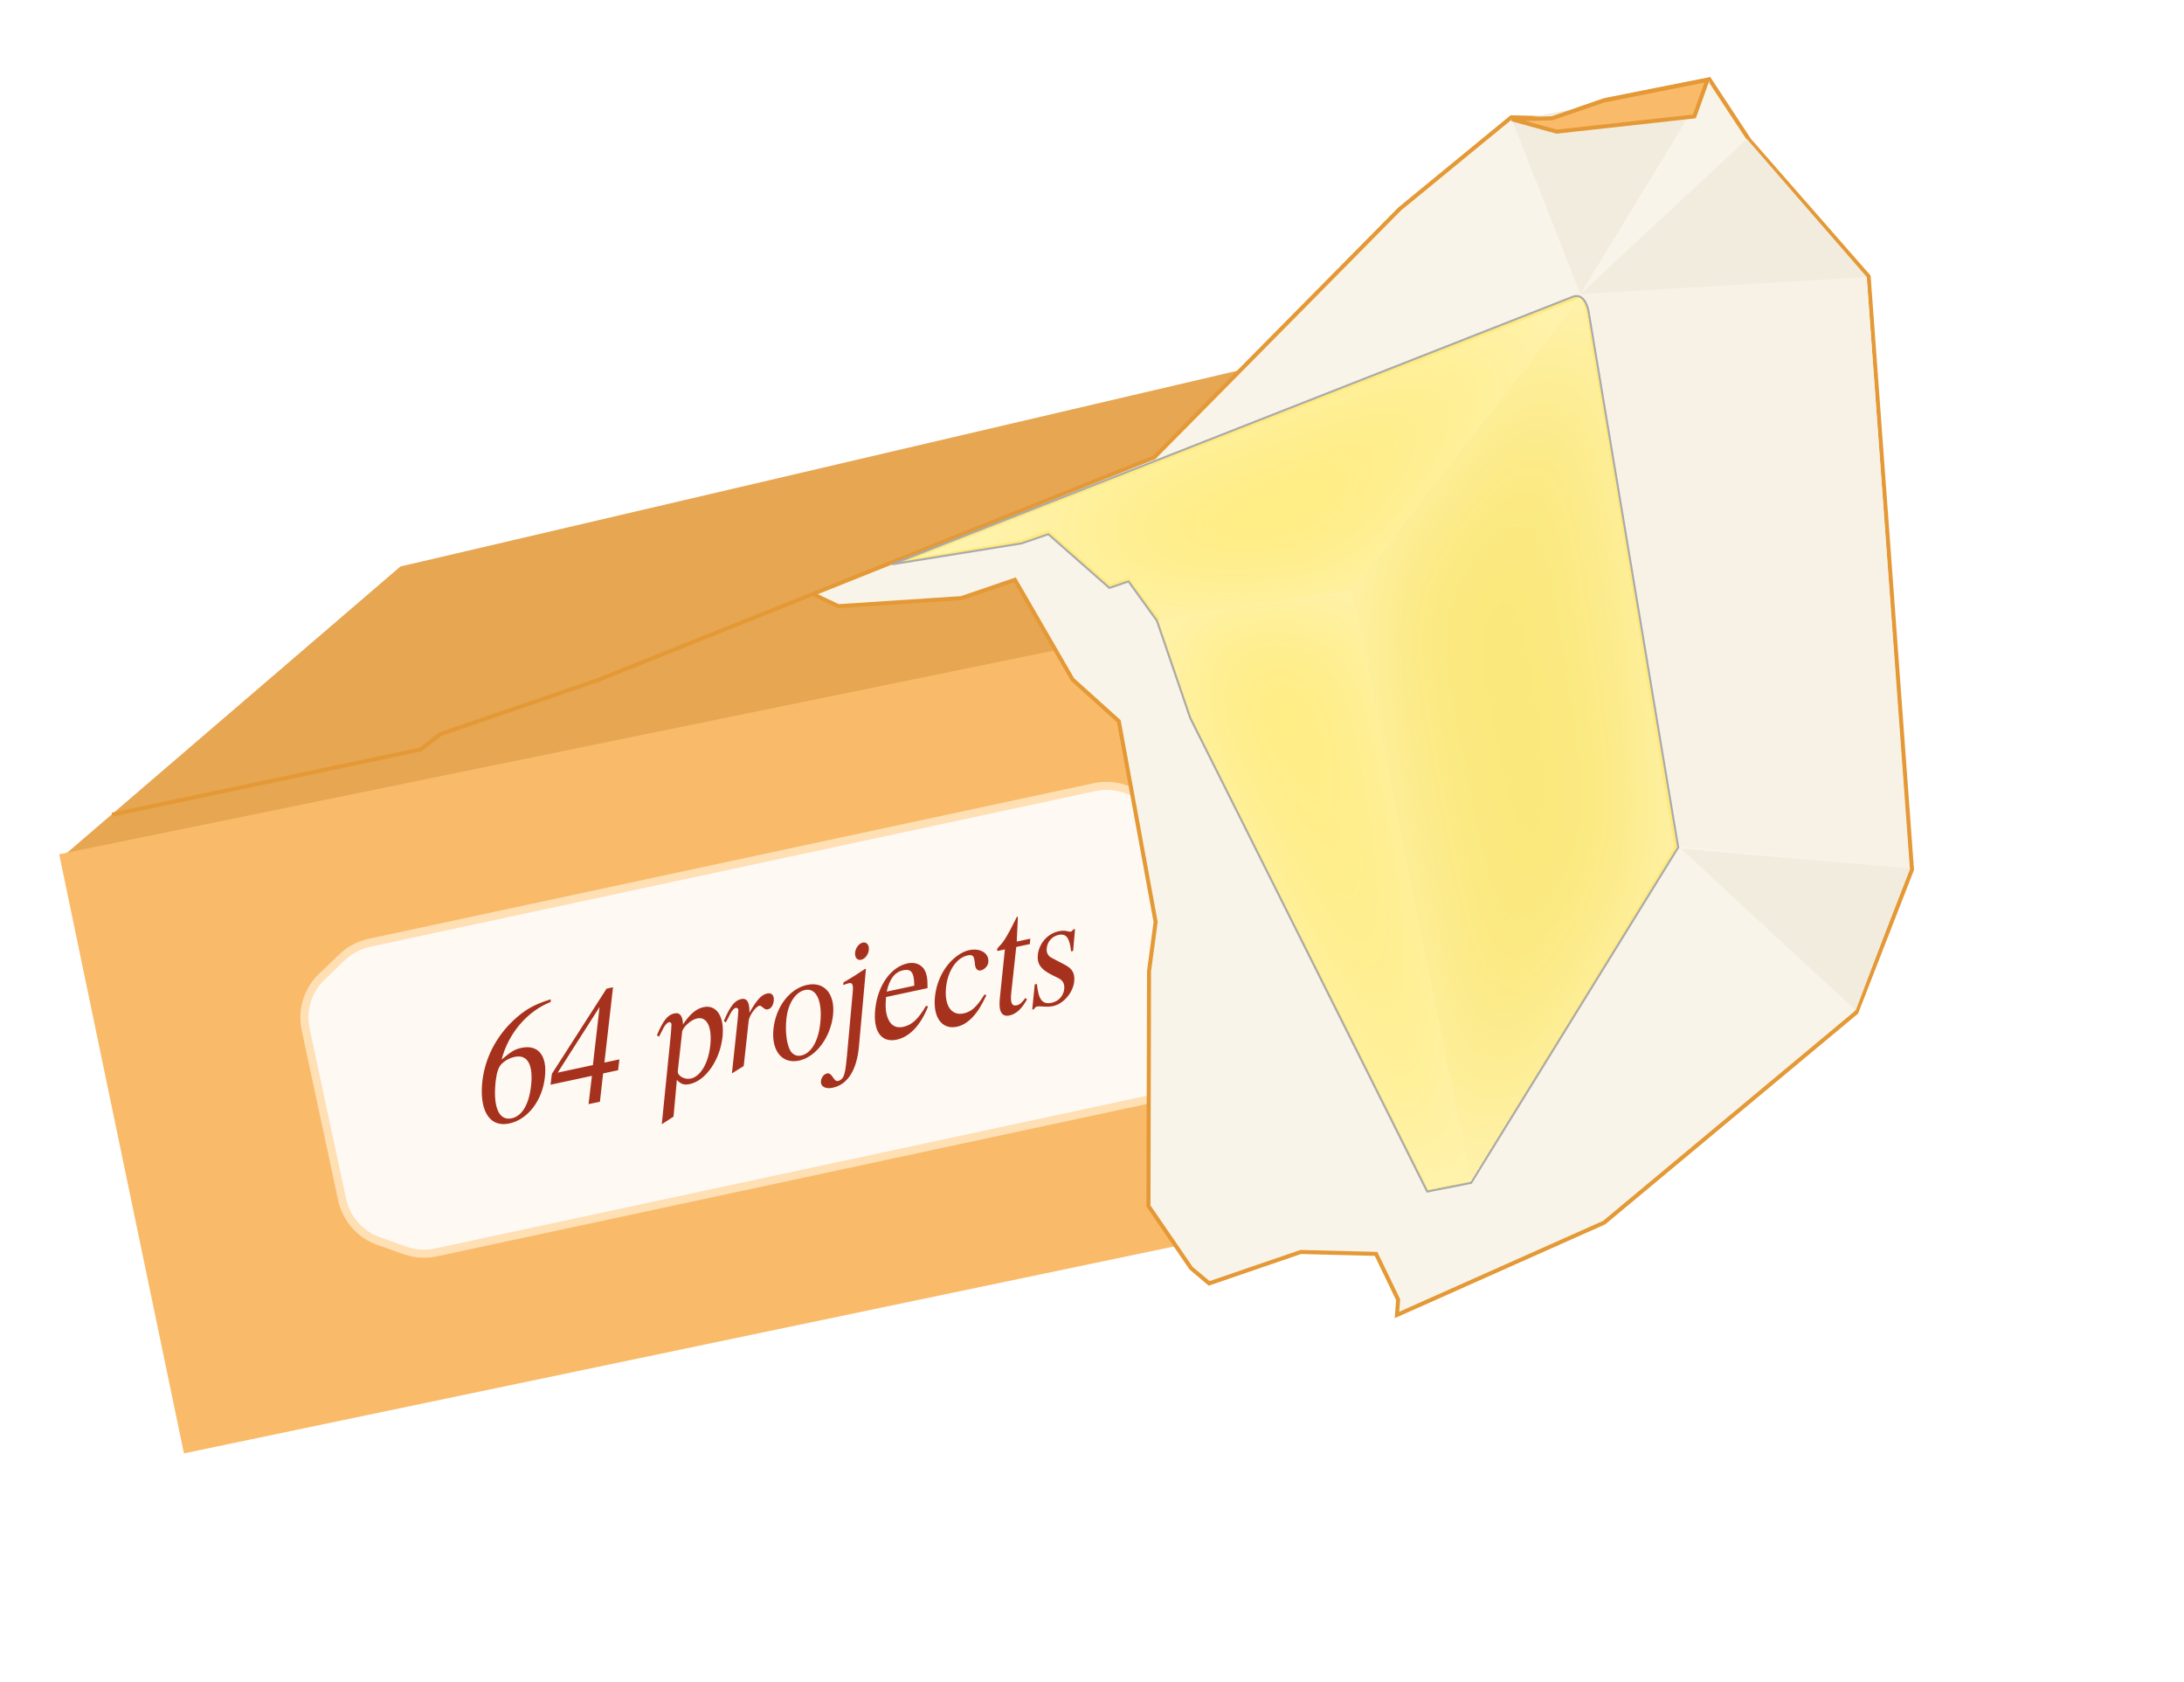
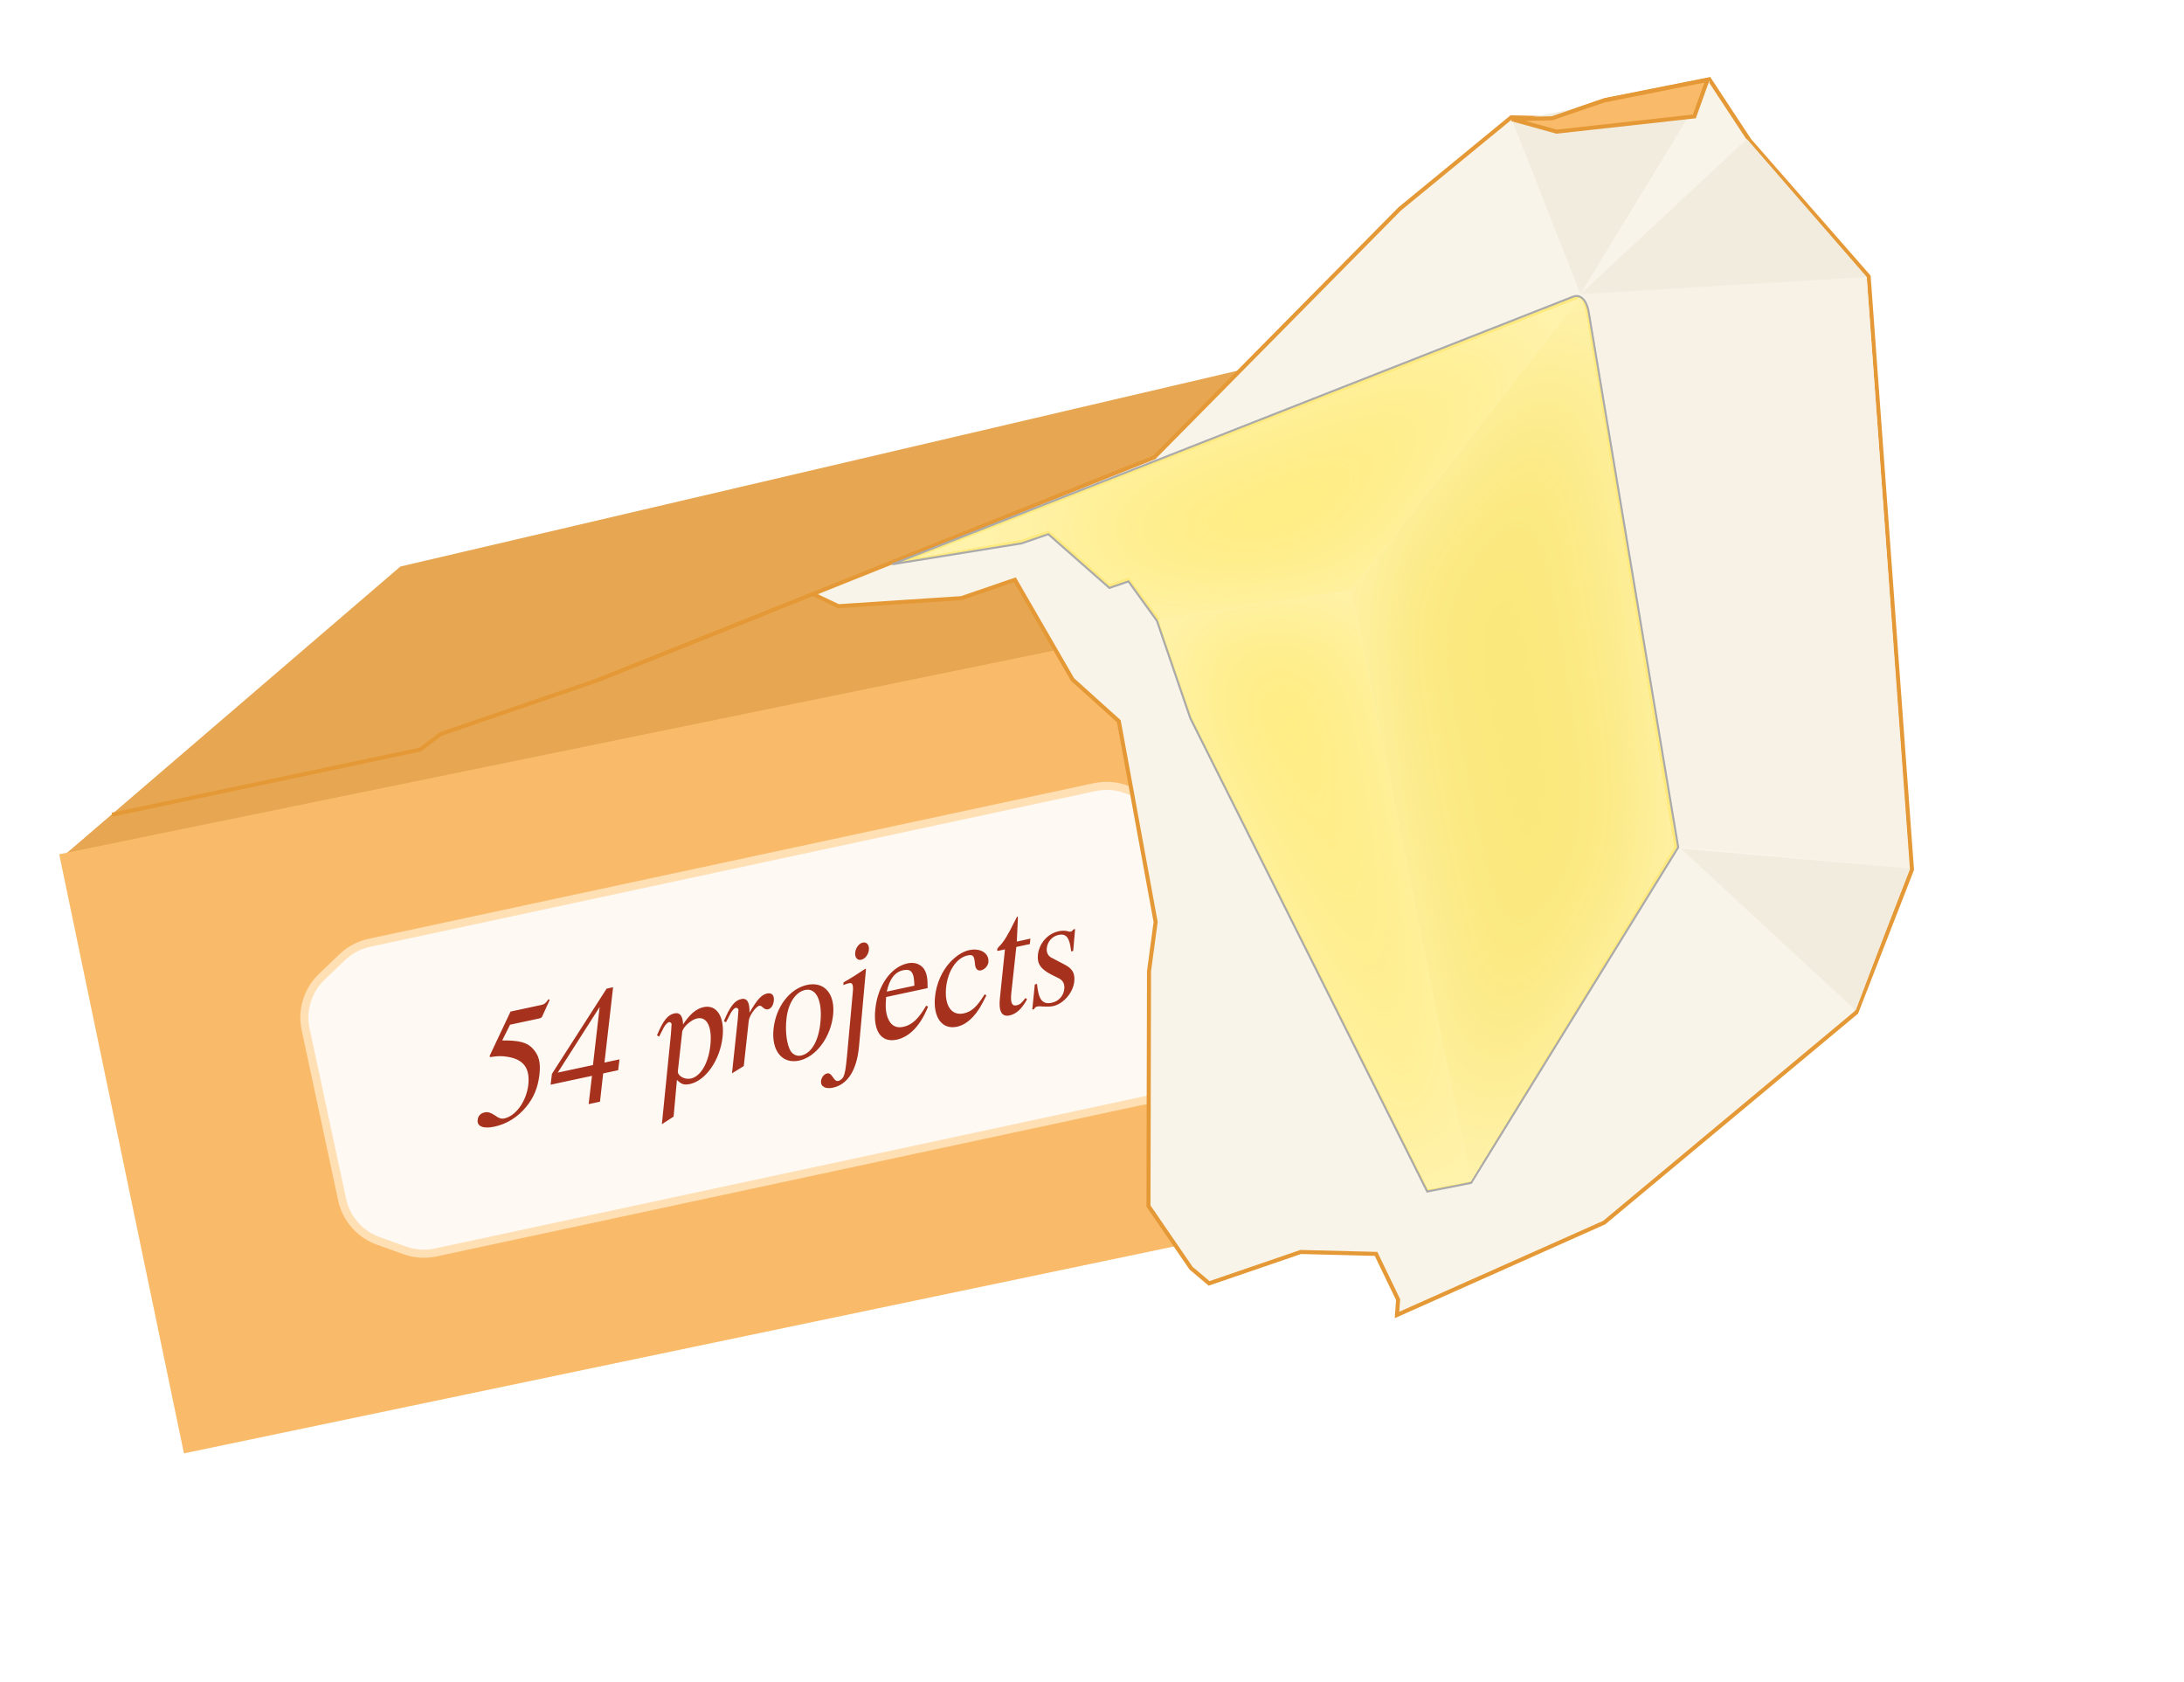
<svg xmlns="http://www.w3.org/2000/svg" width="200" height="154" fill="none">
-   <path d="M145.029 26.526 123.761 54.28 5.541 78.594l31.123-26.725 108.365-25.343Z" fill="#E7A651" />
-   <path d="m153.462 77.584-18.694 30.678-11.753-53.504 22.098-28.251 8.349 51.077Z" fill="#F2AF58" />
-   <path d="m5.42 78.215 118.236-24.208 11.16 54.411-117.972 24.651L5.42 78.215Z" fill="#F9BB6A" />
-   <path d="M100.253 72.066 33.828 86.318a5.173 5.173 0 0 0-2.496 1.325l-1.867 1.791a5.174 5.174 0 0 0-1.477 4.82l3.342 15.577a5.173 5.173 0 0 0 3.324 3.789l2.438.868a5.178 5.178 0 0 0 2.82.184l66.425-14.252a5.17 5.17 0 0 0 2.496-1.325l1.867-1.791a5.173 5.173 0 0 0 1.477-4.819l-3.342-15.578a5.173 5.173 0 0 0-3.324-3.789l-2.438-.867a5.173 5.173 0 0 0-2.82-.185Z" fill="#FEF9F3" stroke="#FFDFB4" stroke-width=".739" />
-   <path d="M46.66 102.857c-2.024.434-2.767-1.478-2.485-3.897.25-2.08 1.24-4.015 2.823-5.52 1.084-1.003 1.878-1.46 3.437-1.946l-.008.243c-2.145.854-3.863 2.855-4.493 5.273.923-.772 1.22-.942 1.812-1.069 1.546-.332 2.39.712 2.151 2.698-.237 2.138-1.575 3.861-3.238 4.218Zm1.97-3.431c.219-1.937-.323-2.91-1.479-2.662a2.444 2.444 0 0 0-1.209.638c-.285.288-.444.745-.546 1.538-.271 2.402.28 3.704 1.466 3.45.939-.202 1.574-1.26 1.767-2.965Zm7.973-1.44-1.373.295-.292 2.588-1.04.223.306-2.59-3.787.812.12-.993 5.008-7.802.592-.128-.788 6.897 1.373-.294-.119.993Zm-2.309-.471.613-5.318-3.836 6.01 3.223-.692Zm11.874-2.609c-.222 2.134-1.538 4.034-2.998 4.348-.52.111-.797.02-1.185-.38-.106 1.126-.198 2.249-.307 3.361l-1.074.699.824-8.205c.031-.279.053-.813.065-.966-.007-.105-.133-.199-.234-.177-.13.028-.33.222-.483.497l-.426.832-.194-.125c.57-1.362.99-1.875 1.596-2.005.55-.118.776.302.791 1.01.63-.937 1.19-1.435 1.883-1.584 1.2-.257 1.926.872 1.742 2.695Zm-1.125.816c.182-1.687-.3-2.671-1.212-2.476-.563.12-1.322.813-1.365 1.245l-.397 3.578c-.043.432.612.806 1.19.682.896-.192 1.615-1.42 1.784-3.029Zm5.815-4.105c-.046.418-.236.731-.54.796-.159.035-.307-.024-.478-.184-.114-.112-.231-.162-.303-.147-.333.072-.924.909-.976 1.374-.157 1.379-.297 2.77-.455 4.15l-1.08.67c.18-1.627.342-3.264.523-4.89.03-.28.055-.798.07-.938-.007-.104-.147-.195-.248-.173-.13.028-.316.219-.469.493l-.426.833-.19-.11c.57-1.363.985-1.89 1.592-2.02.593-.128.769.41.751 1.244.708-1.21 1.1-1.642 1.62-1.753.419-.09.654.162.61.655Zm5.427 1.315c-.215 2.027-1.55 3.84-3.11 4.175-1.562.335-2.553-.903-2.346-2.898.215-2.027 1.476-3.688 3.08-4.033 1.576-.338 2.581.823 2.376 2.756Zm-1.17.75c.219-2.012-.352-3.265-1.393-3.042-.882.19-1.551 1.225-1.706 2.619-.11 1.036-.021 2.015.246 2.698.19.534.623.789 1.1.687.925-.199 1.58-1.307 1.754-2.962Zm4.449-6.73c-.04.448-.348.846-.71.924-.346.074-.588-.207-.548-.654.044-.432.348-.845.695-.92.361-.077.606.218.563.65Zm-1.793 3.061a3.04 3.04 0 0 0-.551.179l.023-.247a28.428 28.428 0 0 0 1.986-1.242l.067.03-.635 7.046c-.196 2.189-1.03 3.517-2.403 3.811-.665.143-1.126-.106-1.081-.6.033-.339.27-.647.558-.709.203-.043.346.062.548.367.18.278.303.358.491.318.174-.038.351-.197.45-.37.155-.335.222-.727.333-1.9l.53-5.844c.07-.665-.027-.9-.316-.839Zm7.213 2.141c-.675 1.718-1.686 2.781-2.871 3.036-1.417.303-2.177-.773-1.962-2.8.22-2.148 1.425-3.858 2.957-4.187.636-.137 1.178.065 1.5.51.255.413.342.818.332 1.758l-3.801.815c-.074.923-.033 1.398.151 1.903.27.698.739.975 1.418.83.795-.17 1.376-.704 2.095-1.932l.18.067Zm-1.256-1.907c-.02-1.22-.277-1.573-1.029-1.412-.751.161-1.238.78-1.5 1.955l2.529-.543Zm6.598.882c-.493 1.013-.796 1.502-1.202 1.936-.466.508-.957.826-1.492.94-1.373.295-2.21-.856-2.013-2.758.131-1.222.635-2.328 1.368-3.136.555-.587 1.164-.99 1.756-1.117 1.041-.224 1.845.284 1.764 1.103-.033.34-.353.68-.685.752-.29.062-.498-.135-.538-.535l-.033-.295c-.066-.515-.198-.638-.646-.542-.997.214-1.793 1.367-1.966 2.886-.185 1.673.466 2.667 1.608 2.422.709-.152 1.204-.591 1.91-1.74l.17.084Zm3.72.366c-.478.874-.982 1.345-1.603 1.478-.723.155-1.02-.386-.878-1.626l.457-4.422-.665.143c-.146-.12.062-.346.2-.481.337-.33.785-1.06 1.298-2.123.099-.173.18-.356.276-.543.058-.013.082.027.076.21l-.099 2.078 1.243-.267-.045.493-1.243.267-.453 4.164c-.103.93.033 1.278.495 1.179.275-.06.478-.239.794-.67l.147.12Zm4.041-6.204c.044-.009.107-.068.215-.197l.145-.031-.175 2.003-.188.04c-.134-1.256-.447-1.658-1.155-1.506a1.375 1.375 0 0 0-1.073 1.198c-.05.404.111.732.433.89l1.226.644c.698.364.927.799.856 1.525-.098 1.019-.994 2.058-1.934 2.26-.26.055-.561.06-.898.04-.293-.027-.43-.028-.56 0-.144.03-.196.072-.295.245l-.159.034.232-2.303.202-.043c.128 1.439.5 1.903 1.352 1.72a1.428 1.428 0 0 0 1.148-1.274c.04-.447-.121-.775-.527-.975l-.66-.327c-.97-.503-1.315-.988-1.234-1.807.119-1.069.898-1.946 1.91-2.163.303-.065.59-.066.832.003.13.047.235.04.307.024Z" fill="#A6321E" />
-   <path d="m138.391 10.744-10.213 8.384L113.53 33.95l-7.831 7.925-31.262 12.512 2.336 1.115 11.271-.739 4.894-1.677 5.279 9.129 4.239 3.82 3.37 18.379-.604 4.504-.051 21.504 3.905 5.694 1.648 1.388 8.39-2.876 6.897.175 2.022 4.19-.105 1.403 18.977-8.459 23.094-19.245 5.089-13.074-3.968-54.31-10.916-12.47-3.67-5.579-9.509 1.892-4.894 1.678-3.74-.085Z" fill="#F9F4E9" />
-   <path d="m10.262 74.59 28.231-5.966 1.858-1.418 14.333-4.913 19.753-7.906m0 0L105.7 41.875l7.831-7.925 14.648-14.822 10.213-8.384 3.74.085 4.894-1.678 9.509-1.892 3.67 5.579 10.916 12.47 3.968 54.31-5.089 13.074-23.094 19.245-18.977 8.459.105-1.403-2.022-4.19-6.897-.175-8.39 2.876-1.648-1.388-3.905-5.694.051-21.504.604-4.504-3.37-18.378-4.24-3.821-5.278-9.13-4.894 1.678-11.271.74-2.336-1.116Z" stroke="#E49936" stroke-width=".37" />
-   <path d="m81.707 51.662 62.316-24.488c.964-.378 1.384.808 1.473 1.449l8.188 48.956-18.964 30.722-4.025.794-21.696-43.349-3.056-8.914-2.602-3.6-1.748.598L96 48.911l-2.447.839-11.846 1.912Z" fill="#FFEA7F" stroke="#AAA" stroke-width=".185" />
+   <path d="M145.03 26.526 123.762 54.28 5.542 78.594l31.123-26.725L145.03 26.526Z" fill="#E7A651" />
+   <path d="m153.463 77.584-18.694 30.678-11.753-53.504 22.098-28.251 8.349 51.077Z" fill="#F2AF58" />
+   <path d="m5.422 78.215 118.236-24.208 11.16 54.411-117.973 24.651L5.423 78.215Z" fill="#F9BB6A" />
+   <path d="M100.254 72.066 33.828 86.318a5.174 5.174 0 0 0-2.496 1.325l-1.867 1.791a5.174 5.174 0 0 0-1.477 4.82l3.342 15.577a5.173 5.173 0 0 0 3.324 3.789l2.438.868a5.177 5.177 0 0 0 2.82.184l66.425-14.252a5.17 5.17 0 0 0 2.496-1.325l1.867-1.791a5.17 5.17 0 0 0 1.477-4.819l-3.342-15.578a5.173 5.173 0 0 0-3.324-3.789l-2.437-.867a5.174 5.174 0 0 0-2.82-.185Z" fill="#FEF9F3" stroke="#FFDFB4" stroke-width=".739" />
+   <path d="m50.335 91.56-.678 1.492c-.064.12-.102.157-.318.204l-2.63.564-.72 1.44c1.54-.013 2.275.177 2.788.732.588.63.745 1.291.622 2.406-.14 1.18-.527 2.124-1.226 2.955-.767.935-1.767 1.558-2.895 1.8-1.011.217-1.606-.018-1.536-.608.038-.386.261-.615.651-.699.29-.062.566.03.955.294.358.256.567.317.842.258 1.055-.226 2.008-1.565 2.187-3.055.17-1.533-.413-2.345-1.9-2.585a4.164 4.164 0 0 0-1.493.018c-.102.021-.154-.013-.14-.091 0 0 .004-.047.027-.082l1.881-3.986 2.804-.602c.29-.062.433-.168.671-.537l.108.082Zm6.274 6.425-1.373.295-.291 2.587-1.04.224.305-2.59-3.787.811.12-.993 5.008-7.802.593-.127-.788 6.897 1.373-.295-.12.993Zm-2.308-.472.613-5.317-3.836 6.009 3.223-.692Zm11.874-2.608c-.223 2.134-1.539 4.034-2.998 4.347-.52.112-.797.02-1.186-.38-.106 1.126-.197 2.249-.306 3.361l-1.075.699.825-8.204c.03-.28.052-.813.064-.967-.007-.104-.133-.198-.234-.176-.13.028-.33.222-.483.496l-.426.833-.193-.125c.57-1.362.988-1.875 1.595-2.006.55-.118.776.303.791 1.01.631-.937 1.19-1.434 1.883-1.583 1.2-.258 1.926.872 1.743 2.695Zm-1.126.816c.183-1.687-.3-2.672-1.211-2.477-.564.121-1.322.813-1.366 1.246l-.396 3.577c-.044.433.611.807 1.19.682.895-.192 1.615-1.42 1.783-3.028Zm5.815-4.105c-.046.418-.236.73-.54.796-.158.034-.307-.025-.477-.185-.115-.111-.232-.162-.304-.146-.332.071-.924.909-.975 1.373-.158 1.38-.298 2.77-.456 4.15l-1.08.67c.18-1.626.343-3.264.523-4.89.03-.279.055-.798.07-.937-.006-.105-.147-.195-.248-.174-.13.028-.316.22-.469.494l-.426.832-.19-.11c.57-1.362.986-1.89 1.593-2.02.592-.127.768.41.75 1.245.709-1.21 1.1-1.642 1.62-1.754.42-.09.655.162.61.656Zm5.427 1.315c-.215 2.027-1.55 3.84-3.11 4.175-1.561.335-2.553-.904-2.346-2.899.216-2.026 1.477-3.688 3.081-4.032 1.576-.338 2.58.822 2.375 2.756Zm-1.17.75c.22-2.013-.352-3.266-1.393-3.043-.881.19-1.551 1.225-1.706 2.62-.11 1.036-.02 2.014.247 2.698.19.534.622.788 1.1.686.924-.198 1.579-1.306 1.753-2.961Zm4.45-6.73c-.041.447-.349.846-.71.923-.347.075-.588-.206-.548-.653.043-.433.347-.846.694-.92.362-.078.606.217.563.65Zm-1.793 3.06c-.13.029-.359.093-.552.18l.023-.247a28.418 28.418 0 0 0 1.986-1.243l.067.031-.635 7.046c-.196 2.188-1.03 3.516-2.403 3.81-.664.143-1.126-.105-1.08-.599.032-.34.269-.647.558-.71.202-.043.346.063.547.367.18.279.304.358.492.318.173-.037.35-.196.45-.369.154-.335.221-.728.333-1.9l.53-5.844c.069-.665-.027-.901-.316-.84Zm7.212 2.142c-.674 1.717-1.686 2.78-2.871 3.035-1.417.304-2.177-.773-1.962-2.8.22-2.148 1.425-3.858 2.957-4.187.636-.136 1.178.065 1.5.51.256.414.343.819.332 1.758l-3.8.816c-.075.923-.034 1.398.15 1.902.271.698.739.976 1.418.83.795-.17 1.376-.703 2.096-1.931l.18.067Zm-1.256-1.908c-.02-1.22-.277-1.573-1.028-1.412-.752.162-1.24.78-1.501 1.955l2.53-.543Zm6.599.883c-.494 1.013-.797 1.501-1.203 1.936-.465.508-.957.825-1.491.94-1.373.294-2.21-.857-2.013-2.758.13-1.223.634-2.329 1.368-3.136.554-.588 1.163-.99 1.756-1.118 1.04-.223 1.845.285 1.763 1.103-.033.34-.353.68-.685.752-.289.062-.498-.135-.538-.534l-.033-.296c-.065-.515-.198-.638-.645-.542-.998.214-1.793 1.368-1.967 2.887-.185 1.672.467 2.666 1.609 2.421.708-.152 1.203-.59 1.91-1.74l.168.085Zm3.72.366c-.479.873-.982 1.344-1.604 1.478-.722.155-1.02-.386-.878-1.626l.457-4.422-.665.142c-.146-.12.062-.346.2-.48.337-.33.785-1.061 1.298-2.124.099-.172.18-.356.276-.543.058-.012.082.028.076.21l-.099 2.078 1.243-.267-.045.494-1.243.267-.452 4.163c-.103.93.032 1.278.495 1.18.274-.06.478-.24.794-.67l.146.12Zm4.04-6.204c.044-.01.107-.068.215-.198l.145-.03-.175 2.002-.188.04c-.133-1.256-.446-1.657-1.155-1.505a1.375 1.375 0 0 0-1.073 1.198c-.05.403.112.732.433.89l1.227.643c.698.365.927.8.856 1.525-.099 1.02-.995 2.058-1.934 2.26-.26.055-.562.06-.899.041-.293-.028-.43-.029-.56 0-.144.03-.195.072-.294.244l-.16.034.232-2.302.203-.044c.127 1.44.499 1.904 1.352 1.721a1.428 1.428 0 0 0 1.147-1.274c.04-.447-.12-.776-.526-.976l-.66-.327c-.97-.502-1.316-.988-1.234-1.806.118-1.069.897-1.947 1.909-2.164.303-.065.59-.066.832.003.131.047.236.04.308.025Z" fill="#A6321E" />
+   <path d="m138.391 10.744-10.213 8.384L113.53 33.95l-7.831 7.925-31.261 12.512 2.335 1.115 11.272-.739 4.894-1.677 5.278 9.129 4.24 3.82 3.37 18.379-.605 4.504-.051 21.504 3.905 5.694 1.648 1.388 8.39-2.876 6.897.175 2.022 4.19-.105 1.403 18.978-8.459 23.093-19.245 5.09-13.074-3.968-54.31-10.916-12.47-3.671-5.579-9.508 1.892-4.894 1.678-3.741-.085Z" fill="#F9F4E9" />
+   <path d="m10.263 74.59 28.23-5.966 1.859-1.418 14.333-4.913 19.753-7.906m0 0 31.261-12.512 7.831-7.925 14.648-14.822 10.213-8.384 3.741.085 4.894-1.678 9.508-1.892 3.671 5.579 10.916 12.47 3.968 54.31-5.09 13.074-23.093 19.245-18.978 8.459.105-1.403-2.022-4.19-6.897-.175-8.39 2.876-1.648-1.388-3.905-5.694.051-21.504.605-4.504-3.37-18.378-4.24-3.821-5.278-9.13-4.894 1.678-11.272.74-2.335-1.116Z" stroke="#E49936" stroke-width=".37" />
+   <path d="m81.707 51.662 62.316-24.488c.964-.378 1.384.808 1.474 1.449l8.187 48.956-18.963 30.722-4.025.794-21.697-43.349-3.056-8.914-2.602-3.6-1.748.598L96 48.911l-2.447.839-11.846 1.912Z" fill="#FFEA7F" stroke="#AAA" stroke-width=".185" />
  <g filter="url(#a)">
-     <path d="m106.117 56.772 17.624-2.72 10.919 54.074-3.85.734-21.637-43.174-3.056-8.914Z" fill="#FFEC7F" />
+     <path d="m106.118 56.772 17.624-2.72 10.919 54.074-3.851.734-21.636-43.174-3.056-8.914Z" fill="#FFEC7F" />
  </g>
  <g filter="url(#b)">
-     <path d="m144.493 27.404-20.751 26.647 10.919 54.075 18.614-30.602c-2.546-15.405-7.712-46.658-8.008-48.432-.295-1.773-.639-1.864-.774-1.688Z" fill="#FBE87C" />
+     <path d="m144.493 27.404-20.751 26.647 10.919 54.075 18.614-30.602c-2.546-15.405-7.712-46.658-8.008-48.432-.296-1.773-.639-1.864-.774-1.688Z" fill="#FBE87C" />
  </g>
  <g filter="url(#c)">
-     <path d="M144.492 27.404 123.74 54.051l-17.449 2.661-2.896-3.89-1.748.599-5.593-4.92-2.622.9-9.219 1.597 60.279-23.594Z" fill="#FFEC7F" />
+     <path d="m144.493 27.404-20.751 26.647-17.449 2.661-2.897-3.89-1.748.599-5.593-4.92-2.622.9-9.219 1.597 60.279-23.594Z" fill="#FFEC7F" />
  </g>
-   <path d="m156.593 7.434-11.871 19.501-6.212-15.841 18.083-3.66Z" fill="#F2ECDF" />
-   <path d="m142.551 12.053-4.1-1.134 3.681-.09 4.719-1.618 9.509-1.892-1.199 3.341-12.61 1.393Z" fill="#F9BB6A" stroke="#E49936" stroke-width=".37" />
-   <path d="m174.853 79.503-20.935-1.809 16.02 14.823 4.915-13.014Z" fill="#F2ECDF" />
-   <path d="M145.551 28.214c-.148-.887-.614-1.222-.829-1.279l26.224-1.567 3.907 54.135-20.994-1.984c-2.708-16.065-8.16-48.419-8.308-49.305Z" fill="#F8F2E6" />
-   <path d="M170.947 25.368 159.97 12.723l-15.247 14.212 26.224-1.567Z" fill="#F2ECDF" />
+   <path d="m156.594 7.434-11.871 19.501-6.212-15.841 18.083-3.66Z" fill="#F2ECDF" />
+   <path d="m142.551 12.053-4.1-1.134 3.68-.09 4.72-1.618 9.508-1.892-1.198 3.341-12.61 1.393Z" fill="#F9BB6A" stroke="#E49936" stroke-width=".37" />
+   <path d="m174.854 79.503-20.935-1.809 16.02 14.823 4.915-13.014Z" fill="#F2ECDF" />
+   <path d="M145.552 28.214c-.148-.887-.615-1.222-.829-1.279l26.223-1.567 3.908 54.135-20.995-1.984c-2.707-16.065-8.16-48.419-8.307-49.305Z" fill="#F8F2E6" />
+   <path d="M170.946 25.368 159.97 12.723l-15.247 14.212 26.223-1.567Z" fill="#F2ECDF" />
  <defs>
-     <filter id="a" x="106.117" y="54.051" width="28.543" height="54.809" filterUnits="userSpaceOnUse" color-interpolation-filters="sRGB">
+     <filter id="a" x="106.118" y="54.051" width="28.543" height="54.809" filterUnits="userSpaceOnUse" color-interpolation-filters="sRGB">
      <feFlood flood-opacity="0" result="BackgroundImageFix" />
      <feBlend in="SourceGraphic" in2="BackgroundImageFix" result="shape" />
      <feColorMatrix in="SourceAlpha" values="0 0 0 0 0 0 0 0 0 0 0 0 0 0 0 0 0 0 127 0" result="hardAlpha" />
      <feOffset />
      <feGaussianBlur stdDeviation="5.543" />
      <feComposite in2="hardAlpha" operator="arithmetic" k2="-1" k3="1" />
      <feColorMatrix values="0 0 0 0 1 0 0 0 0 0.953 0 0 0 0 0.687 0 0 0 1 0" />
-       <feBlend in2="shape" result="effect1_innerShadow_1989_8269" />
+       <feBlend in2="shape" result="effect1_innerShadow_1906_35160" />
    </filter>
    <filter id="b" x="123.742" y="27.342" width="29.533" height="80.785" filterUnits="userSpaceOnUse" color-interpolation-filters="sRGB">
      <feFlood flood-opacity="0" result="BackgroundImageFix" />
      <feBlend in="SourceGraphic" in2="BackgroundImageFix" result="shape" />
      <feColorMatrix in="SourceAlpha" values="0 0 0 0 0 0 0 0 0 0 0 0 0 0 0 0 0 0 127 0" result="hardAlpha" />
      <feOffset />
      <feGaussianBlur stdDeviation="5.543" />
      <feComposite in2="hardAlpha" operator="arithmetic" k2="-1" k3="1" />
      <feColorMatrix values="0 0 0 0 1 0 0 0 0 0.953 0 0 0 0 0.687 0 0 0 1 0" />
-       <feBlend in2="shape" result="effect1_innerShadow_1989_8269" />
+       <feBlend in2="shape" result="effect1_innerShadow_1906_35160" />
    </filter>
-     <filter id="c" x="84.213" y="27.404" width="60.279" height="29.308" filterUnits="userSpaceOnUse" color-interpolation-filters="sRGB">
+     <filter id="c" x="84.214" y="27.404" width="60.279" height="29.308" filterUnits="userSpaceOnUse" color-interpolation-filters="sRGB">
      <feFlood flood-opacity="0" result="BackgroundImageFix" />
      <feBlend in="SourceGraphic" in2="BackgroundImageFix" result="shape" />
      <feColorMatrix in="SourceAlpha" values="0 0 0 0 0 0 0 0 0 0 0 0 0 0 0 0 0 0 127 0" result="hardAlpha" />
      <feOffset />
      <feGaussianBlur stdDeviation="5.543" />
      <feComposite in2="hardAlpha" operator="arithmetic" k2="-1" k3="1" />
      <feColorMatrix values="0 0 0 0 1 0 0 0 0 0.953 0 0 0 0 0.687 0 0 0 1 0" />
-       <feBlend in2="shape" result="effect1_innerShadow_1989_8269" />
+       <feBlend in2="shape" result="effect1_innerShadow_1906_35160" />
    </filter>
  </defs>
</svg>
